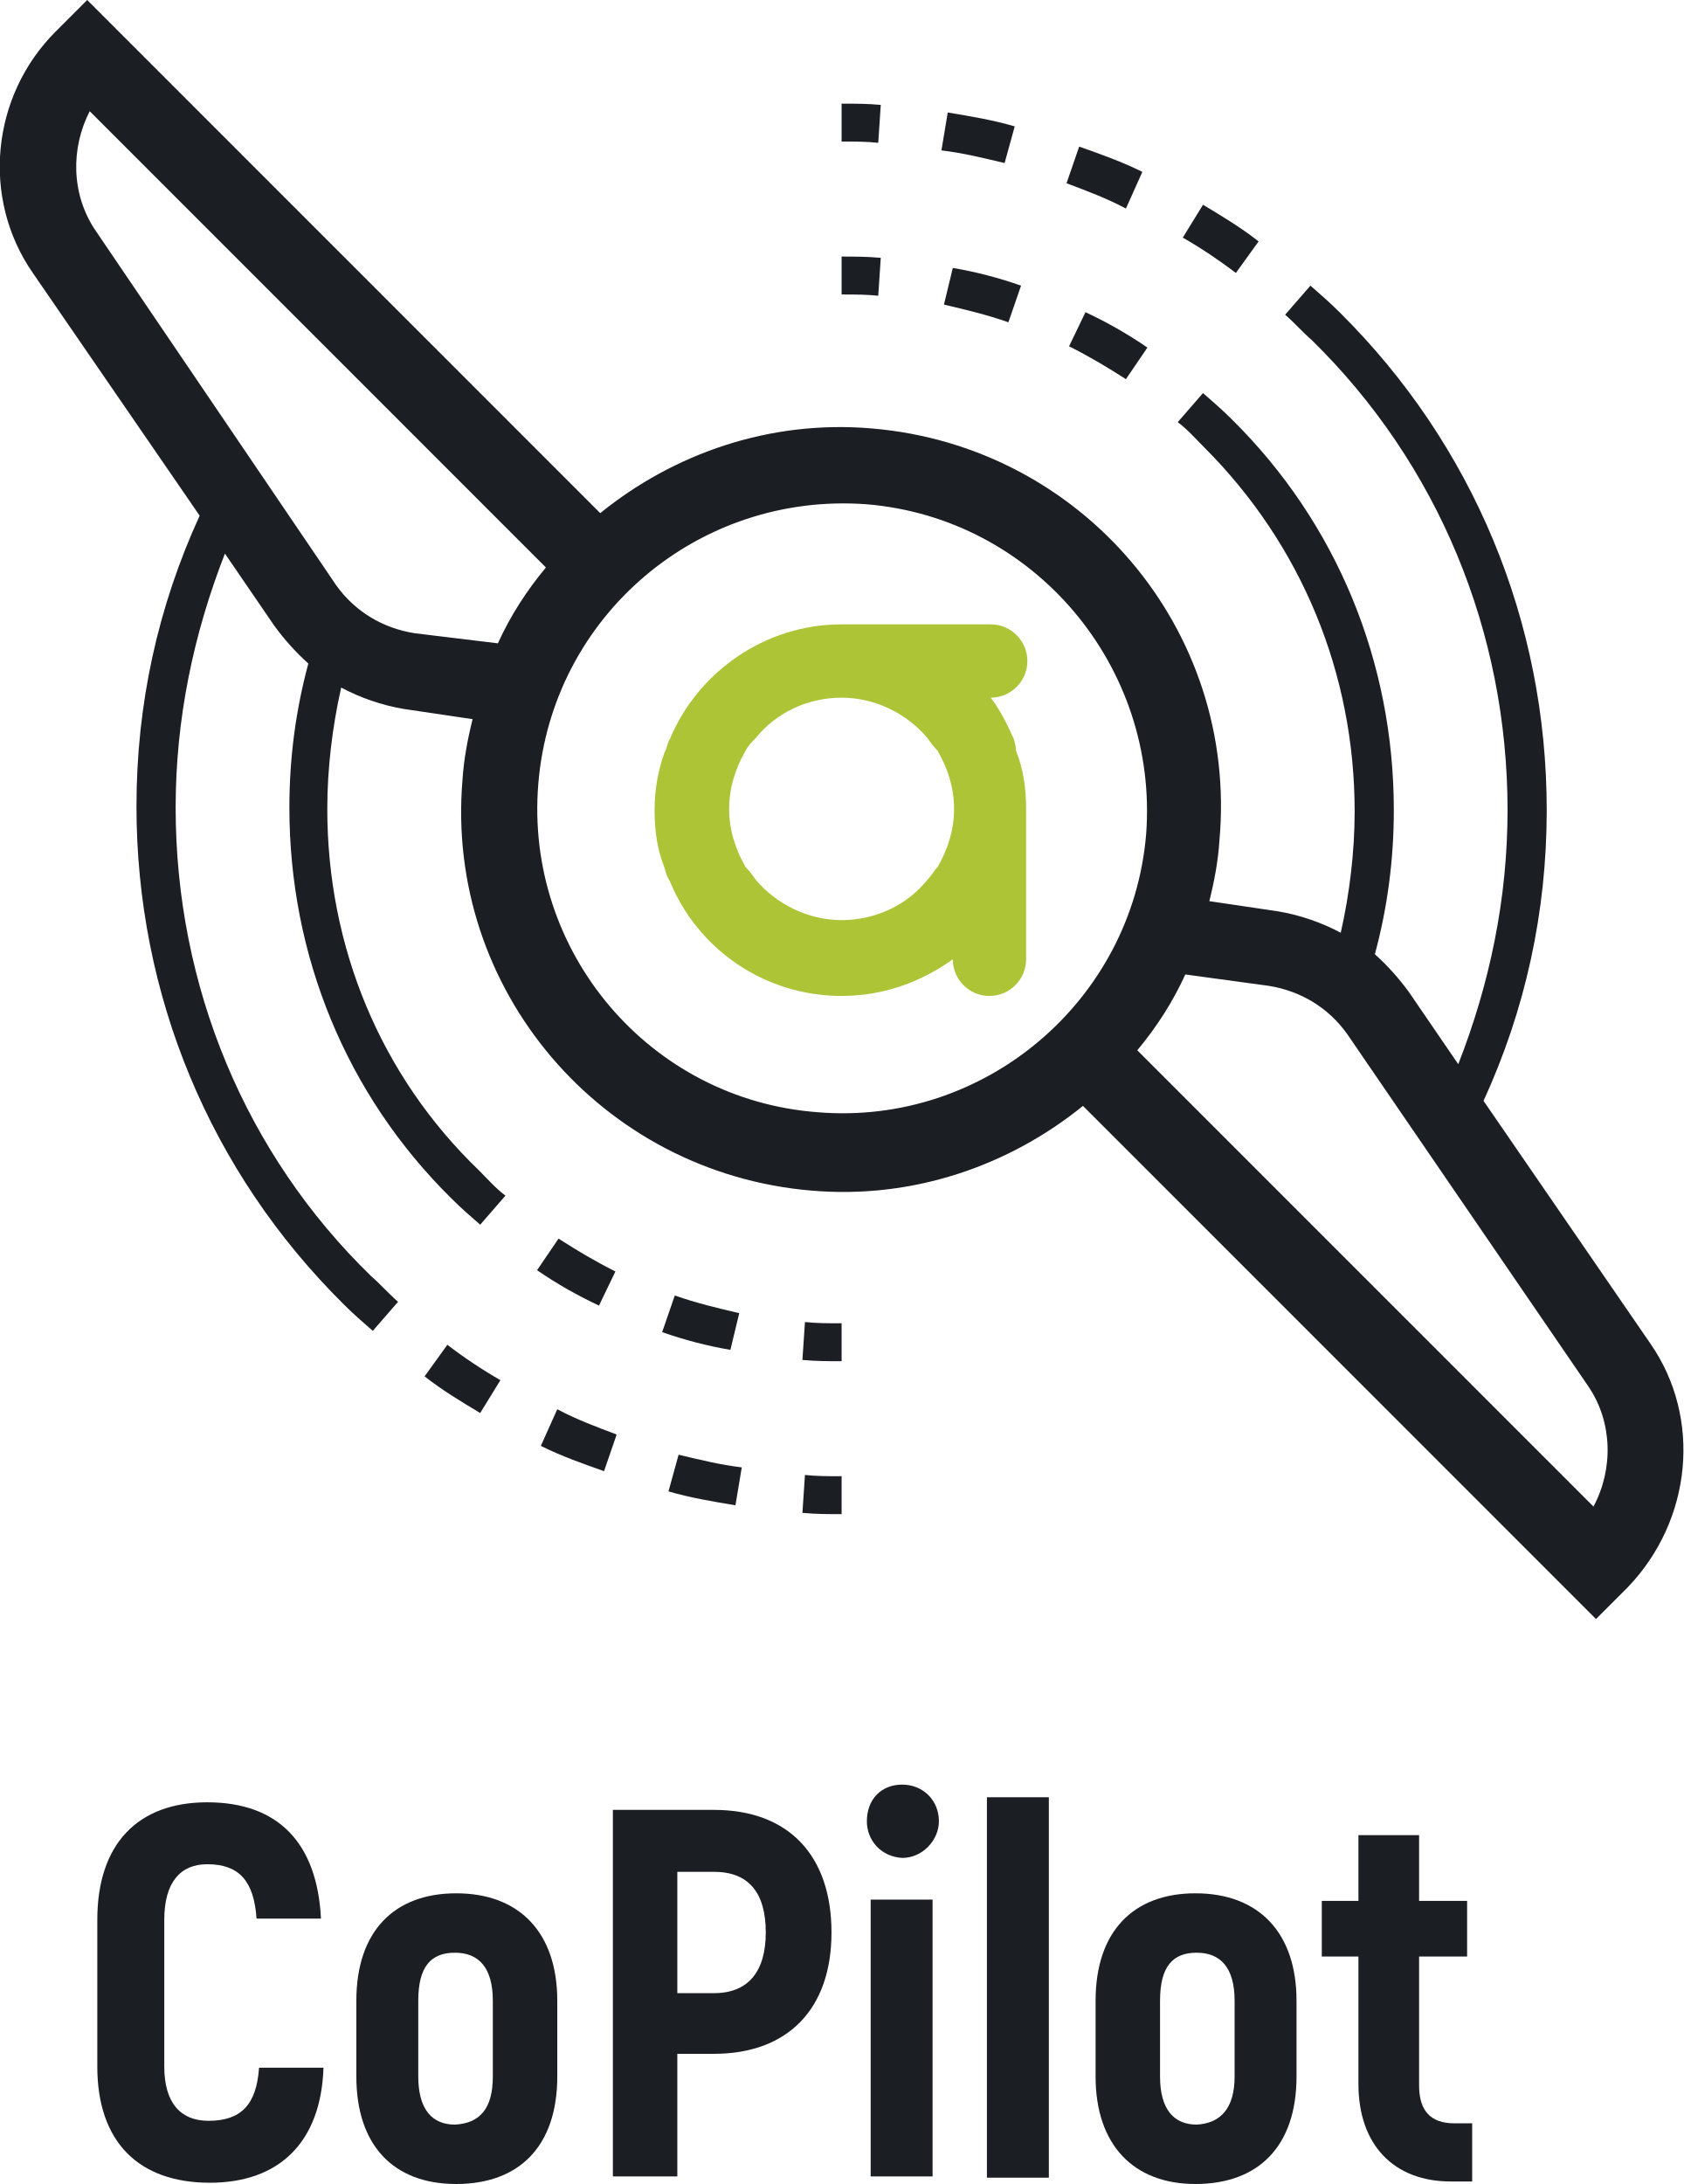
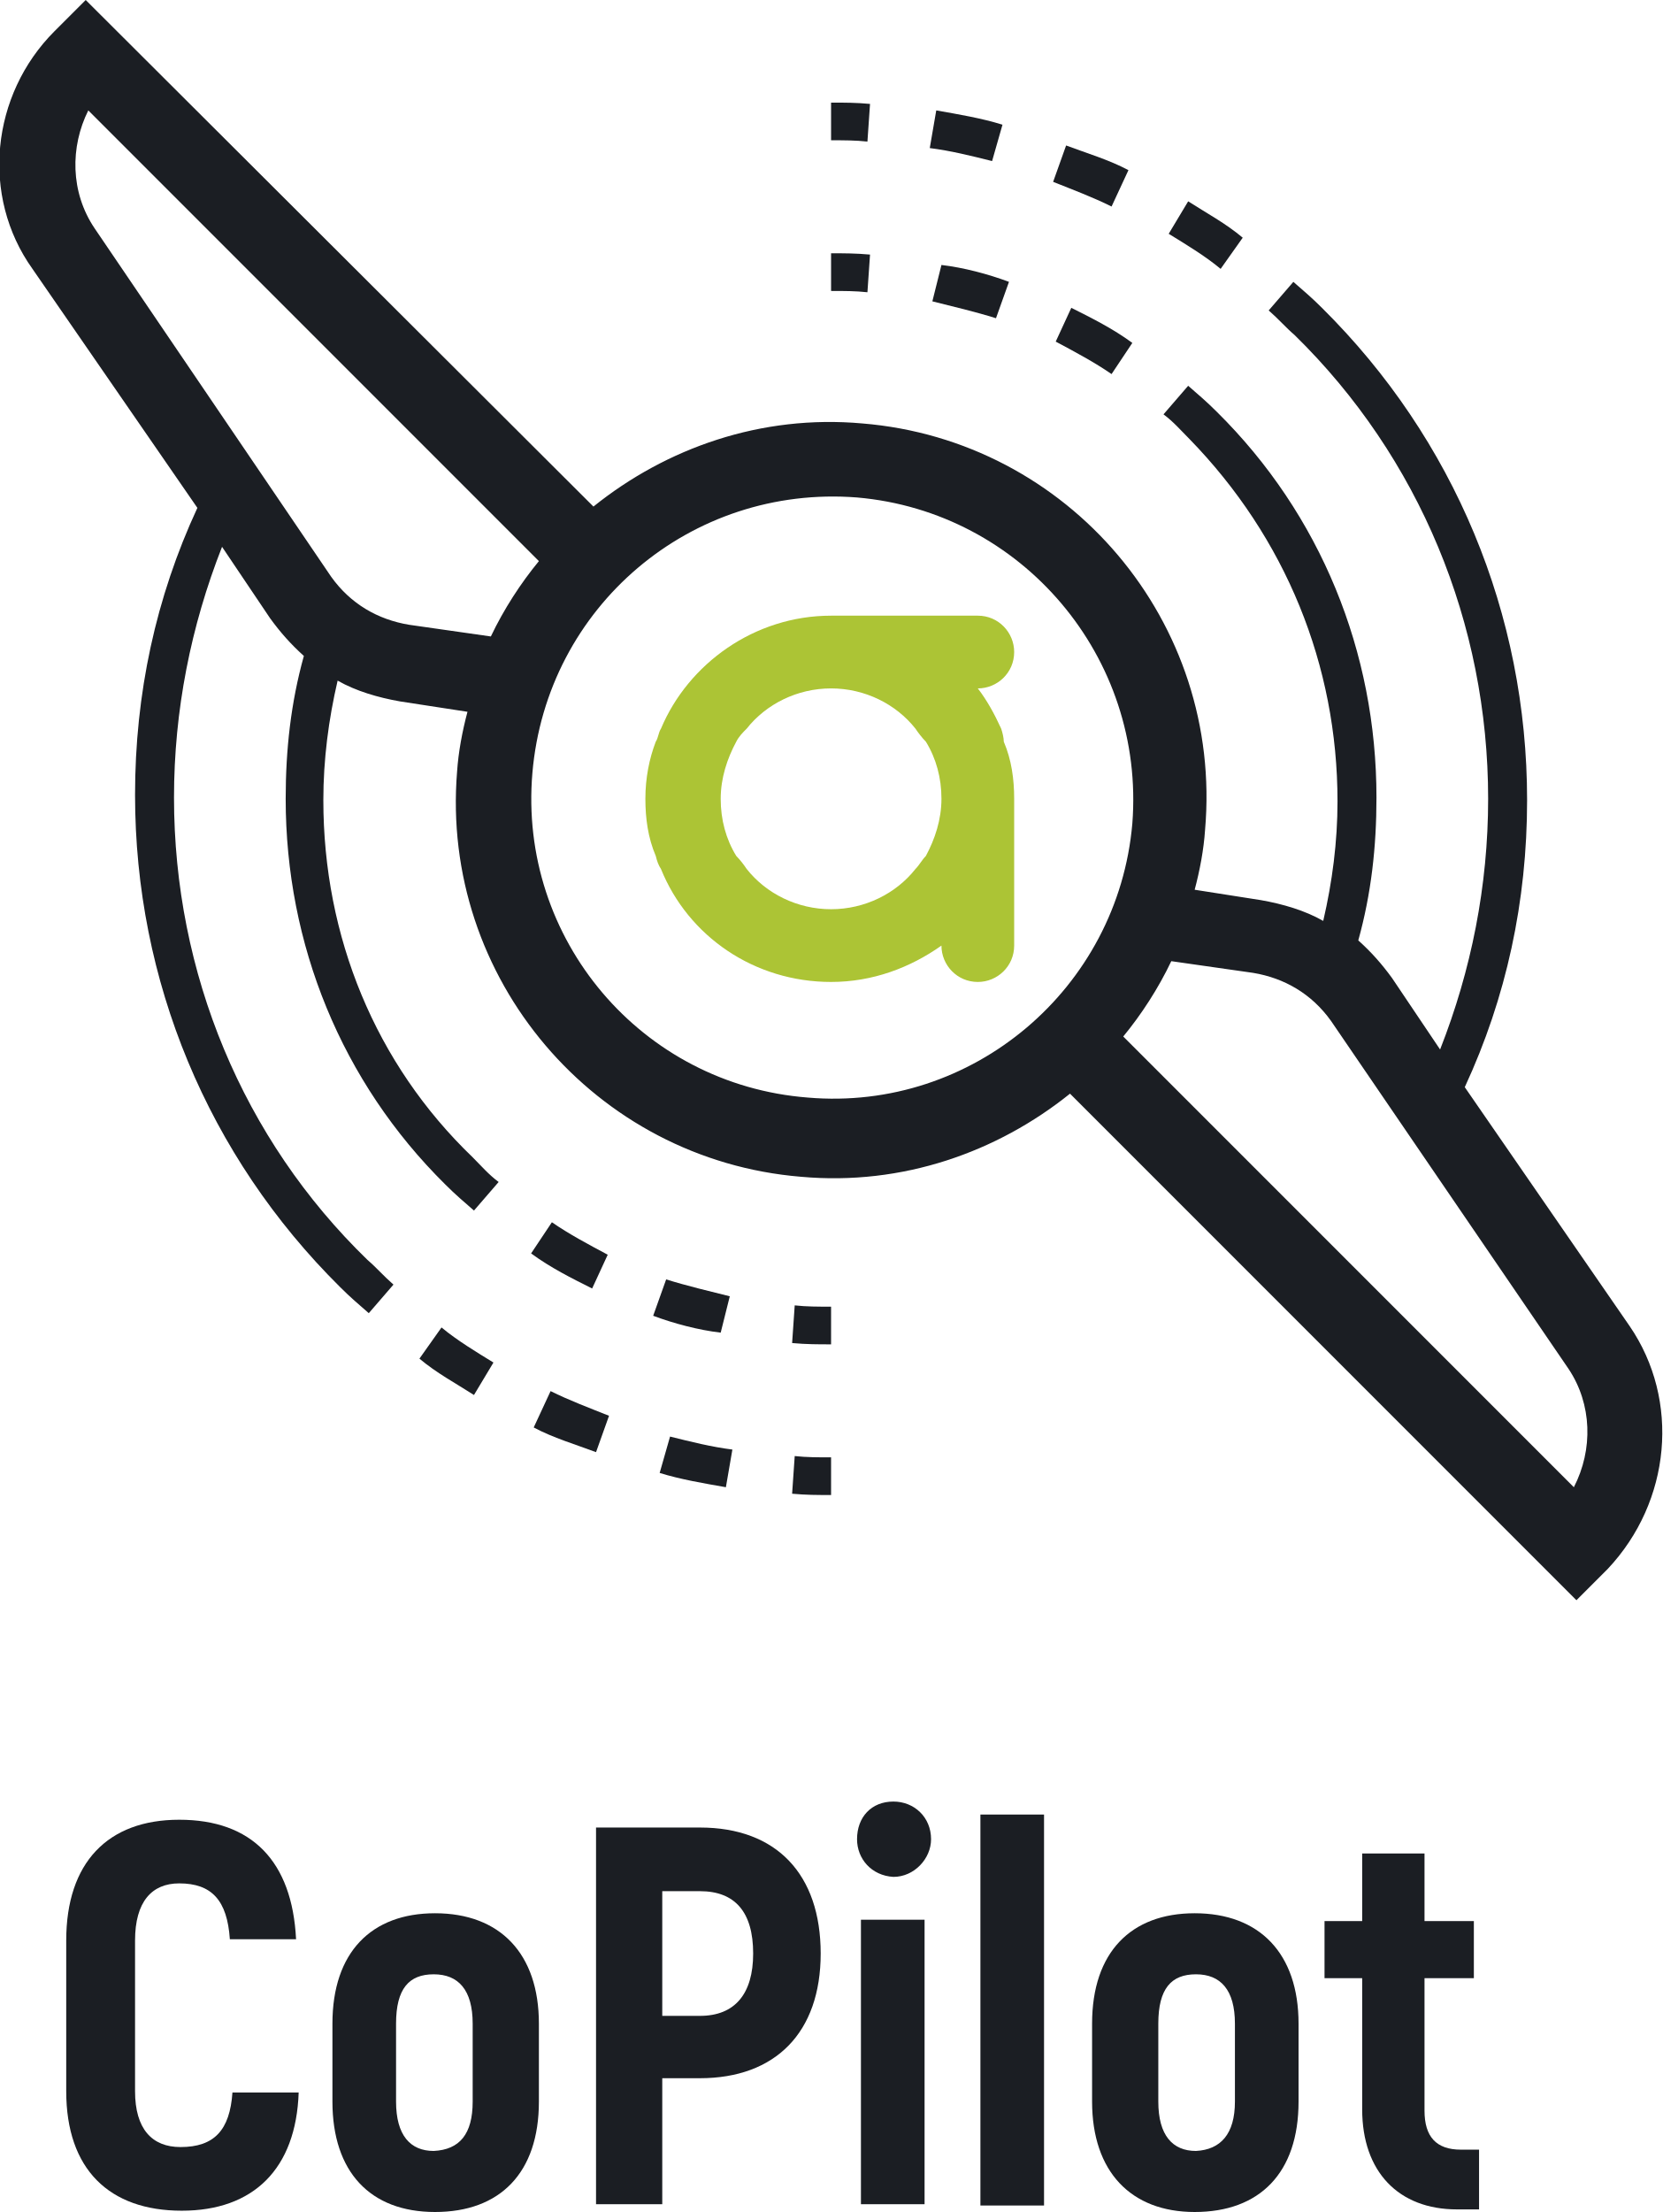
- <svg xmlns="http://www.w3.org/2000/svg" version="1.1" id="Layer_1" x="0px" y="0px" viewBox="0 0 133.2 172.8" style="enable-background:new 0 0 133.2 172.8;" xml:space="preserve">
+ <svg xmlns="http://www.w3.org/2000/svg" version="1.1" id="Layer_1" x="0px" y="0px" viewBox="0 0 128 170.3" style="enable-background:new 0 0 128 170.3;" xml:space="preserve">
  <style type="text/css">
	.st0{fill:#1B1E23;}
	.st1{fill:#ACC435;}
</style>
  <g>
-     <path class="st0" d="M7.7,163.5v-11.6c0-6,3.2-9.3,8.7-9.3c5.6,0,8.7,3.2,9,9.2h-5.1c-0.2-3-1.4-4.3-3.9-4.3   c-2.1,0-3.4,1.4-3.4,4.4v11.6c0,2.9,1.3,4.3,3.5,4.3c2.6,0,3.8-1.3,4-4.2h5.1c-0.2,5.9-3.5,9.1-9,9.1C11,172.7,7.7,169.5,7.7,163.5   z" />
-     <path class="st0" d="M28.2,164.3v-6c0-5.5,3-8.5,7.9-8.5c5,0,8,3.1,8,8.5v6c0,5.5-3,8.5-8,8.5S28.2,169.7,28.2,164.3z M39,164.3v-6   c0-2.6-1.1-3.8-3-3.8s-2.9,1.1-2.9,3.8v6c0,2.6,1.1,3.8,2.9,3.8C38,168,39,166.8,39,164.3z" />
-     <path class="st0" d="M65.8,152.9c0,6.1-3.5,9.6-9.3,9.6h-2.9v9.7h-5.1v-29h8C62.4,143.2,65.8,146.8,65.8,152.9z M60.6,152.9   c0-3.2-1.4-4.8-4.1-4.8h-2.9v9.6h2.9C59.2,157.7,60.6,156,60.6,152.9z" />
-     <path class="st0" d="M68.6,144.1c0-1.7,1.1-2.9,2.8-2.9c1.6,0,2.9,1.2,2.9,2.9c0,1.5-1.3,2.9-2.9,2.9   C69.7,146.9,68.6,145.6,68.6,144.1z M68.9,150.3h4.9v21.9h-4.9V150.3z" />
-     <path class="st0" d="M78.1,142.2H83v30.1h-4.9V142.2z" />
-     <path class="st0" d="M86.7,164.3v-6c0-5.5,3-8.5,7.9-8.5c5,0,8,3.1,8,8.5v6c0,5.5-3,8.5-8,8.5C89.7,172.8,86.7,169.7,86.7,164.3z    M97.7,164.3v-6c0-2.6-1.1-3.8-3-3.8s-2.9,1.1-2.9,3.8v6c0,2.6,1.1,3.8,2.9,3.8C96.6,168,97.7,166.8,97.7,164.3z" />
-     <path class="st0" d="M116.5,168v4.6h-1.7c-4.5,0-7.3-2.9-7.3-7.7v-10.1h-2.9v-4.4h2.9v-5.2h4.8v5.2h3.8v4.4h-3.8V165   c0,2,0.9,3,2.8,3C115.1,168,116.5,168,116.5,168z" />
-   </g>
-   <g id="XMLID_00000049905177969752621370000002348667731779037573_">
-     <path class="st1" d="M80.2,58.4c-0.5-1.1-1.1-2.3-1.8-3.2c1.6,0,2.9-1.3,2.9-2.9c0-1.6-1.3-2.9-2.9-2.9H66.6   c-6.1,0-11.4,3.8-13.6,9.1c-0.2,0.3-0.2,0.7-0.4,1c-0.5,1.4-0.8,2.9-0.8,4.6c0,1.6,0.2,3.1,0.8,4.6c0.1,0.4,0.2,0.7,0.4,1   c2.2,5.4,7.5,9.1,13.6,9.1c3.3,0,6.3-1.1,8.8-2.9c0,1.6,1.3,2.9,2.9,2.9s2.9-1.3,2.9-2.9V64c0-1.6-0.2-3.1-0.8-4.6   C80.4,59.1,80.3,58.7,80.2,58.4z M73.4,69.6c-1.6,2-4.1,3.2-6.8,3.2s-5.2-1.3-6.8-3.2c-0.2-0.3-0.5-0.7-0.8-1   c-0.8-1.4-1.3-2.9-1.3-4.6c0-1.7,0.5-3.2,1.3-4.6c0.2-0.4,0.5-0.7,0.8-1c1.6-2,4.1-3.2,6.8-3.2c2.7,0,5.2,1.3,6.8,3.2   c0.2,0.3,0.5,0.7,0.8,1c0.8,1.4,1.3,2.9,1.3,4.6s-0.5,3.2-1.3,4.6C73.9,68.9,73.7,69.3,73.4,69.6z" />
-   </g>
-   <g>
-     <path class="st0" d="M130.6,106.3l-13.2-19.2c3.3-7.2,5-14.9,5-23c0-14.9-5.8-28.9-16.4-39.4c-0.8-0.8-1.5-1.4-2.3-2.1l-2,2.3   c0.8,0.7,1.4,1.4,2.1,2c10,9.8,15.5,23.1,15.5,37.2c0,7-1.4,13.7-3.9,20.1l-3.9-5.7c-0.8-1.1-1.7-2.1-2.7-3c1-3.7,1.5-7.5,1.5-11.4   c0-11.7-4.5-22.7-12.8-30.9c-0.8-0.8-1.5-1.4-2.3-2.1l-2,2.3c0.8,0.6,1.4,1.3,2.1,2c7.7,7.7,11.9,17.9,11.9,28.8   c0,3.2-0.4,6.5-1.1,9.6c-1.5-0.8-3.2-1.4-5-1.7l-5.4-0.8c0.4-1.6,0.7-3.2,0.8-4.8C98,49.8,85.6,35.3,69,33.9   c-8.1-0.7-15.7,2-21.5,6.7L6.9,0L4.4,2.5c-5.1,5.1-5.9,13.2-1.8,19.1l13.2,19.2c-3.3,7.2-5,14.9-5,23c0,14.9,5.8,28.9,16.4,39.4   c0.8,0.8,1.5,1.4,2.3,2.1l2-2.3c-0.8-0.7-1.4-1.4-2.1-2c-10-9.7-15.5-23-15.5-37.1c0-7,1.4-13.7,3.9-20.1l3.9,5.7   c0.8,1.1,1.7,2.1,2.7,3c-1,3.7-1.5,7.5-1.5,11.4c0,11.7,4.5,22.7,12.8,30.9c0.8,0.8,1.5,1.4,2.3,2.1l2-2.3c-0.8-0.6-1.4-1.3-2.1-2   c-7.8-7.5-12-17.7-12-28.6c0-3.2,0.4-6.5,1.1-9.6c1.5,0.8,3.2,1.4,5,1.7l5.4,0.8c-0.4,1.6-0.7,3.2-0.8,4.8   c-1.4,16.6,11,31.1,27.6,32.5c8.1,0.7,15.7-2,21.5-6.7l40.6,40.6l2.5-2.5C133.9,120.3,134.7,112.2,130.6,106.3z M32.8,50.1   c-2.5-0.4-4.7-1.7-6.2-3.8l-19-28c-2-2.9-2-6.6-0.5-9.5l36.1,36.1c-1.5,1.8-2.8,3.8-3.8,6L32.8,50.1z M64.7,88   c-13.3-1-23.2-12.7-22.1-26s12.7-23.1,26-22.1C81.8,41,91.7,52.7,90.7,66C89.6,79.2,77.9,89.1,64.7,88z M126.1,119.2L90,83.1   c1.5-1.8,2.8-3.8,3.8-6l6.6,0.9c2.5,0.4,4.7,1.7,6.2,3.8l19.1,27.9C127.6,112.5,127.7,116.2,126.1,119.2z" />
-     <path class="st0" d="M80.3,10c-1.7-0.5-3.5-0.8-5.3-1.1l-0.5,3c1.7,0.2,3.3,0.6,5,1L80.3,10z" />
-     <path class="st0" d="M99.6,19.1c-1.4-1.1-2.9-2-4.4-2.9l-1.6,2.6c1.4,0.8,2.9,1.8,4.2,2.8L99.6,19.1z" />
-     <path class="st0" d="M90.4,13.6c-1.6-0.8-3.3-1.4-5-2l-1,2.9c1.6,0.6,3.2,1.2,4.7,2L90.4,13.6z" />
-     <path class="st0" d="M69.7,8.3c-1.1-0.1-2-0.1-3.1-0.1v3c1,0,2,0,2.9,0.1L69.7,8.3z" />
-     <path class="st0" d="M74.7,24.1c1.7,0.4,3.4,0.8,5.1,1.4l1-2.9c-1.7-0.6-3.6-1.1-5.4-1.4L74.7,24.1z" />
-     <path class="st0" d="M84.6,27.4c1.6,0.8,3.1,1.7,4.5,2.6l1.7-2.5c-1.6-1.1-3.2-2-4.9-2.8L84.6,27.4z" />
-     <path class="st0" d="M69.7,20.4c-1.1-0.1-2.1-0.1-3.1-0.1v3c1,0,2,0,2.9,0.1L69.7,20.4z" />
-     <path class="st0" d="M52.9,118c1.7,0.5,3.5,0.8,5.3,1.1l0.5-3c-1.7-0.2-3.3-0.6-5-1L52.9,118z" />
-     <path class="st0" d="M33.6,108.9c1.4,1.1,2.9,2,4.4,2.9l1.6-2.6c-1.4-0.8-2.9-1.8-4.2-2.8L33.6,108.9z" />
-     <path class="st0" d="M42.8,114.4c1.6,0.8,3.3,1.4,5,2l1-2.9c-1.6-0.6-3.2-1.2-4.7-2L42.8,114.4z" />
-     <path class="st0" d="M63.5,119.7c1.1,0.1,2,0.1,3.1,0.1v-3c-1,0-2,0-2.9-0.1L63.5,119.7z" />
-     <path class="st0" d="M48.7,100.6c-1.6-0.8-3.1-1.7-4.5-2.6l-1.7,2.5c1.6,1.1,3.2,2,4.9,2.8L48.7,100.6z" />
-     <path class="st0" d="M58.5,103.9c-1.7-0.4-3.4-0.8-5.1-1.4l-1,2.9c1.7,0.6,3.6,1.1,5.4,1.4L58.5,103.9z" />
-     <path class="st0" d="M63.5,107.6c1.1,0.1,2.1,0.1,3.1,0.1v-3c-1,0-2,0-2.9-0.1L63.5,107.6z" />
+     <g>
+       <path class="st0" d="M5.1,161v-11.6c0-6,3.2-9.3,8.7-9.3c5.6,0,8.7,3.2,9,9.2h-5.1c-0.2-3-1.4-4.3-3.9-4.3c-2.1,0-3.4,1.4-3.4,4.4    V161c0,2.9,1.3,4.3,3.5,4.3c2.6,0,3.8-1.3,4-4.2H23c-0.2,5.9-3.5,9.1-9,9.1C8.4,170.2,5.1,167,5.1,161z" />
+       <path class="st0" d="M25.6,161.8v-6c0-5.5,3-8.5,7.9-8.5c5,0,8,3.1,8,8.5v6c0,5.5-3,8.5-8,8.5S25.6,167.2,25.6,161.8z M36.4,161.8    v-6c0-2.6-1.1-3.8-3-3.8s-2.9,1.1-2.9,3.8v6c0,2.6,1.1,3.8,2.9,3.8C35.4,165.5,36.4,164.3,36.4,161.8z" />
+       <path class="st0" d="M63.2,150.4c0,6.1-3.5,9.6-9.3,9.6H51v9.7h-5.1v-29h8C59.8,140.7,63.2,144.3,63.2,150.4z M58,150.4    c0-3.2-1.4-4.8-4.1-4.8H51v9.6h2.9C56.6,155.2,58,153.5,58,150.4z" />
+       <path class="st0" d="M66,141.6c0-1.7,1.1-2.9,2.8-2.9c1.6,0,2.9,1.2,2.9,2.9c0,1.5-1.3,2.9-2.9,2.9C67.1,144.4,66,143.1,66,141.6z     M66.3,147.8h4.9v21.9h-4.9V147.8z" />
+       <path class="st0" d="M75.5,139.7h4.9v30.1h-4.9V139.7z" />
+       <path class="st0" d="M84.1,161.8v-6c0-5.5,3-8.5,7.9-8.5c5,0,8,3.1,8,8.5v6c0,5.5-3,8.5-8,8.5C87.1,170.3,84.1,167.2,84.1,161.8z     M95.1,161.8v-6c0-2.6-1.1-3.8-3-3.8s-2.9,1.1-2.9,3.8v6c0,2.6,1.1,3.8,2.9,3.8C94,165.5,95.1,164.3,95.1,161.8z" />
+       <path class="st0" d="M113.9,165.5v4.6h-1.7c-4.5,0-7.3-2.9-7.3-7.7v-10.1H102v-4.4h2.9v-5.2h4.8v5.2h3.8v4.4h-3.8v10.2    c0,2,0.9,3,2.8,3C112.5,165.5,113.9,165.5,113.9,165.5z" />
+     </g>
+     <g>
+       <g id="XMLID_00000049905177969752621370000002348667731779037573_">
+         <path class="st1" d="M77.1,56.1C76.6,55,76,53.9,75.3,53c1.5,0,2.8-1.2,2.8-2.8c0-1.5-1.2-2.8-2.8-2.8H64c-5.9,0-11,3.7-13.1,8.7     c-0.2,0.3-0.2,0.7-0.4,1c-0.5,1.3-0.8,2.8-0.8,4.4c0,1.5,0.2,3,0.8,4.4c0.1,0.4,0.2,0.7,0.4,1c2.1,5.2,7.2,8.7,13.1,8.7     c3.2,0,6.1-1.1,8.5-2.8c0,1.5,1.2,2.8,2.8,2.8c1.5,0,2.8-1.2,2.8-2.8V61.5c0-1.5-0.2-3-0.8-4.4C77.3,56.8,77.2,56.4,77.1,56.1z      M70.5,66.9c-1.5,1.9-3.9,3.1-6.5,3.1s-5-1.2-6.5-3.1c-0.2-0.3-0.5-0.7-0.8-1c-0.8-1.3-1.2-2.8-1.2-4.4s0.5-3.1,1.2-4.4     c0.2-0.4,0.5-0.7,0.8-1C59,54.2,61.4,53,64,53c2.6,0,5,1.2,6.5,3.1c0.2,0.3,0.5,0.7,0.8,1c0.8,1.3,1.2,2.8,1.2,4.4     c0,1.6-0.5,3.1-1.2,4.4C71,66.2,70.8,66.6,70.5,66.9z" />
+       </g>
+       <g>
+         <path class="st0" d="M125.5,102.1l-12.7-18.4c3.2-6.9,4.8-14.3,4.8-22.1c0-14.3-5.6-27.8-15.8-37.9c-0.8-0.8-1.4-1.3-2.2-2     l-1.9,2.2c0.8,0.7,1.3,1.3,2,1.9c9.6,9.4,14.9,22.2,14.9,35.7c0,6.7-1.3,13.2-3.7,19.3l-3.7-5.5c-0.8-1.1-1.6-2-2.6-2.9     c1-3.6,1.4-7.2,1.4-11c0-11.2-4.3-21.8-12.3-29.7c-0.8-0.8-1.4-1.3-2.2-2l-1.9,2.2c0.8,0.6,1.3,1.2,2,1.9     C99,41.4,103,51.2,103,61.7c0,3.1-0.4,6.2-1.1,9.2c-1.4-0.8-3.1-1.3-4.8-1.6L92,68.5c0.4-1.5,0.7-3.1,0.8-4.6     c1.4-16-10.5-30-26.4-31.3c-7.8-0.7-15.1,1.9-20.7,6.4L6.6,0L4.2,2.4c-4.9,4.9-5.7,12.7-1.7,18.3l12.7,18.4     c-3.2,6.9-4.8,14.3-4.8,22.1c0,14.3,5.6,27.8,15.8,37.9c0.8,0.8,1.4,1.3,2.2,2l1.9-2.2c-0.8-0.7-1.3-1.3-2-1.9     c-9.6-9.3-14.9-22.1-14.9-35.6c0-6.7,1.3-13.2,3.7-19.3l3.7,5.5c0.8,1.1,1.6,2,2.6,2.9c-1,3.6-1.4,7.2-1.4,11     c0,11.2,4.3,21.8,12.3,29.7c0.8,0.8,1.4,1.3,2.2,2l1.9-2.2c-0.8-0.6-1.3-1.2-2-1.9c-7.5-7.2-11.5-17-11.5-27.5     c0-3.1,0.4-6.2,1.1-9.2c1.4,0.8,3.1,1.3,4.8,1.6l5.2,0.8c-0.4,1.5-0.7,3.1-0.8,4.6c-1.3,15.9,10.6,29.9,26.5,31.2     c7.8,0.7,15.1-1.9,20.7-6.4l39,39l2.4-2.4C128.7,115.6,129.4,107.8,125.5,102.1z M31.5,48.1c-2.4-0.4-4.5-1.6-6-3.7L7.3,17.6     c-1.9-2.8-1.9-6.3-0.5-9.1l34.7,34.7c-1.4,1.7-2.7,3.7-3.7,5.8L31.5,48.1z M62.2,84.5c-12.8-1-22.3-12.2-21.2-25     s12.2-22.2,25-21.2c12.7,1.1,22.2,12.3,21.2,25.1C86.1,76.1,74.9,85.6,62.2,84.5z M121.2,114.5L86.5,79.8     c1.4-1.7,2.7-3.7,3.7-5.8l6.3,0.9c2.4,0.4,4.5,1.6,6,3.7l18.3,26.8C122.6,108.1,122.7,111.6,121.2,114.5z" />
+         <path class="st0" d="M77.2,9.6c-1.6-0.5-3.4-0.8-5.1-1.1l-0.5,2.9c1.6,0.2,3.2,0.6,4.8,1L77.2,9.6z" />
+         <path class="st0" d="M95.7,18.3c-1.3-1.1-2.8-1.9-4.2-2.8l-1.5,2.5c1.3,0.8,2.8,1.7,4,2.7L95.7,18.3z" />
+         <path class="st0" d="M86.9,13.1c-1.5-0.8-3.2-1.3-4.8-1.9l-1,2.8c1.5,0.6,3.1,1.2,4.5,1.9L86.9,13.1z" />
+         <path class="st0" d="M67,8c-1.1-0.1-1.9-0.1-3-0.1v2.9c1,0,1.9,0,2.8,0.1L67,8z" />
+         <path class="st0" d="M71.8,23.2c1.6,0.4,3.3,0.8,4.9,1.3l1-2.8c-1.6-0.6-3.5-1.1-5.2-1.3L71.8,23.2z" />
+         <path class="st0" d="M81.3,26.3c1.5,0.8,3,1.6,4.3,2.5l1.6-2.4c-1.5-1.1-3.1-1.9-4.7-2.7L81.3,26.3z" />
+         <path class="st0" d="M67,19.6c-1.1-0.1-2-0.1-3-0.1v2.9c1,0,1.9,0,2.8,0.1L67,19.6z" />
+         <path class="st0" d="M50.8,113.4c1.6,0.5,3.4,0.8,5.1,1.1l0.5-2.9c-1.6-0.2-3.2-0.6-4.8-1L50.8,113.4z" />
+         <path class="st0" d="M32.3,104.6c1.3,1.1,2.8,1.9,4.2,2.8l1.5-2.5c-1.3-0.8-2.8-1.7-4-2.7L32.3,104.6z" />
+         <path class="st0" d="M41.1,109.9c1.5,0.8,3.2,1.3,4.8,1.9l1-2.8c-1.5-0.6-3.1-1.2-4.5-1.9L41.1,109.9z" />
+         <path class="st0" d="M61,115c1.1,0.1,1.9,0.1,3,0.1v-2.9c-1,0-1.9,0-2.8-0.1L61,115z" />
+         <path class="st0" d="M46.8,96.6c-1.5-0.8-3-1.6-4.3-2.5l-1.6,2.4c1.5,1.1,3.1,1.9,4.7,2.7L46.8,96.6z" />
+         <path class="st0" d="M56.2,99.8c-1.6-0.4-3.3-0.8-4.9-1.3l-1,2.8c1.6,0.6,3.5,1.1,5.2,1.3L56.2,99.8z" />
+         <path class="st0" d="M61,103.4c1.1,0.1,2,0.1,3,0.1v-2.9c-1,0-1.9,0-2.8-0.1L61,103.4z" />
+       </g>
+     </g>
  </g>
</svg>
